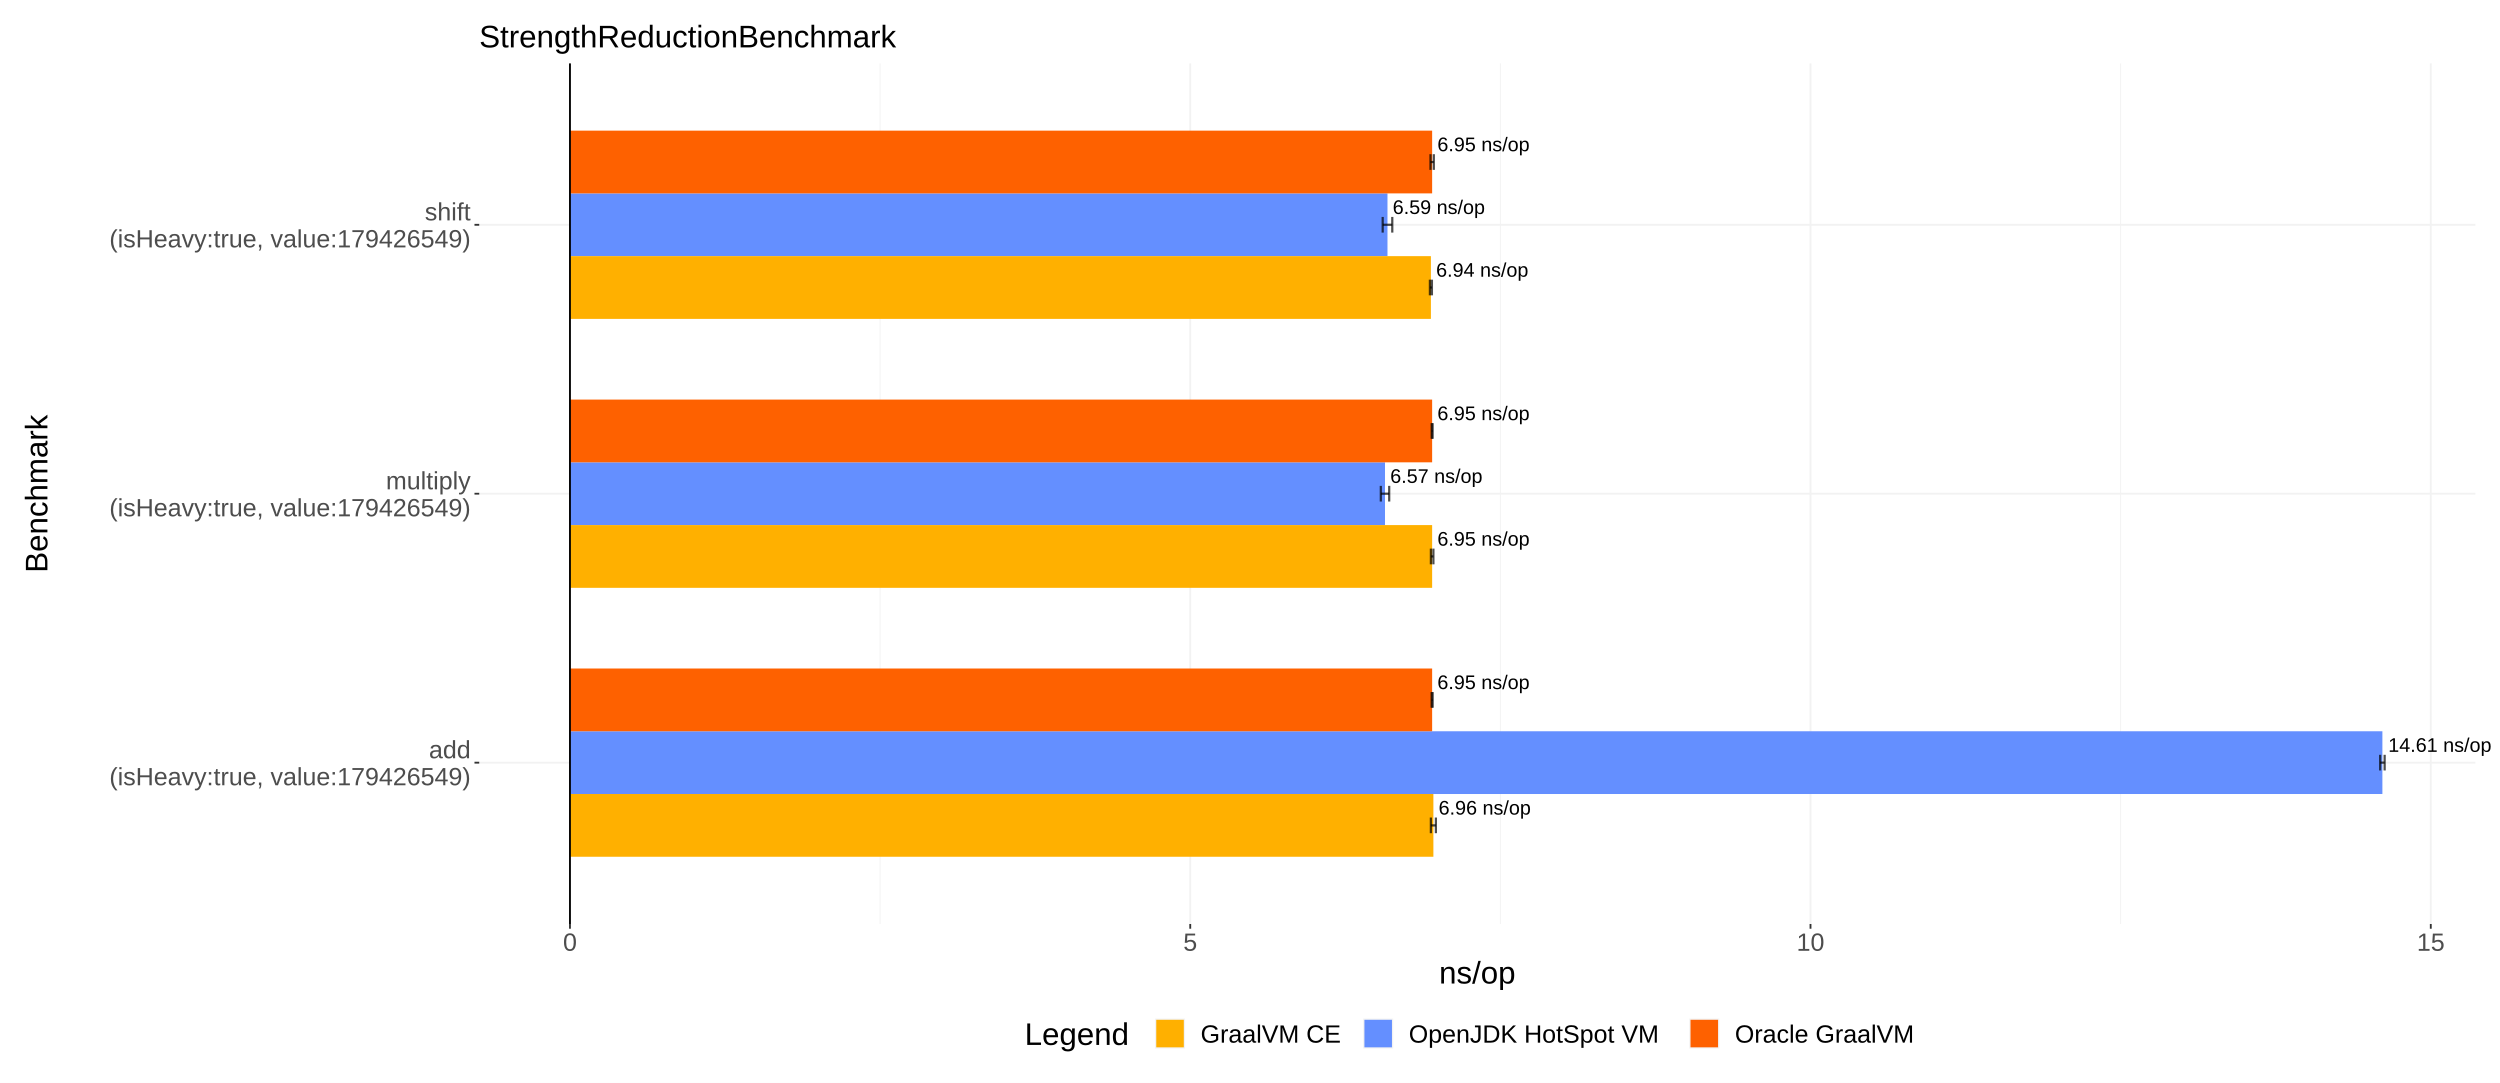
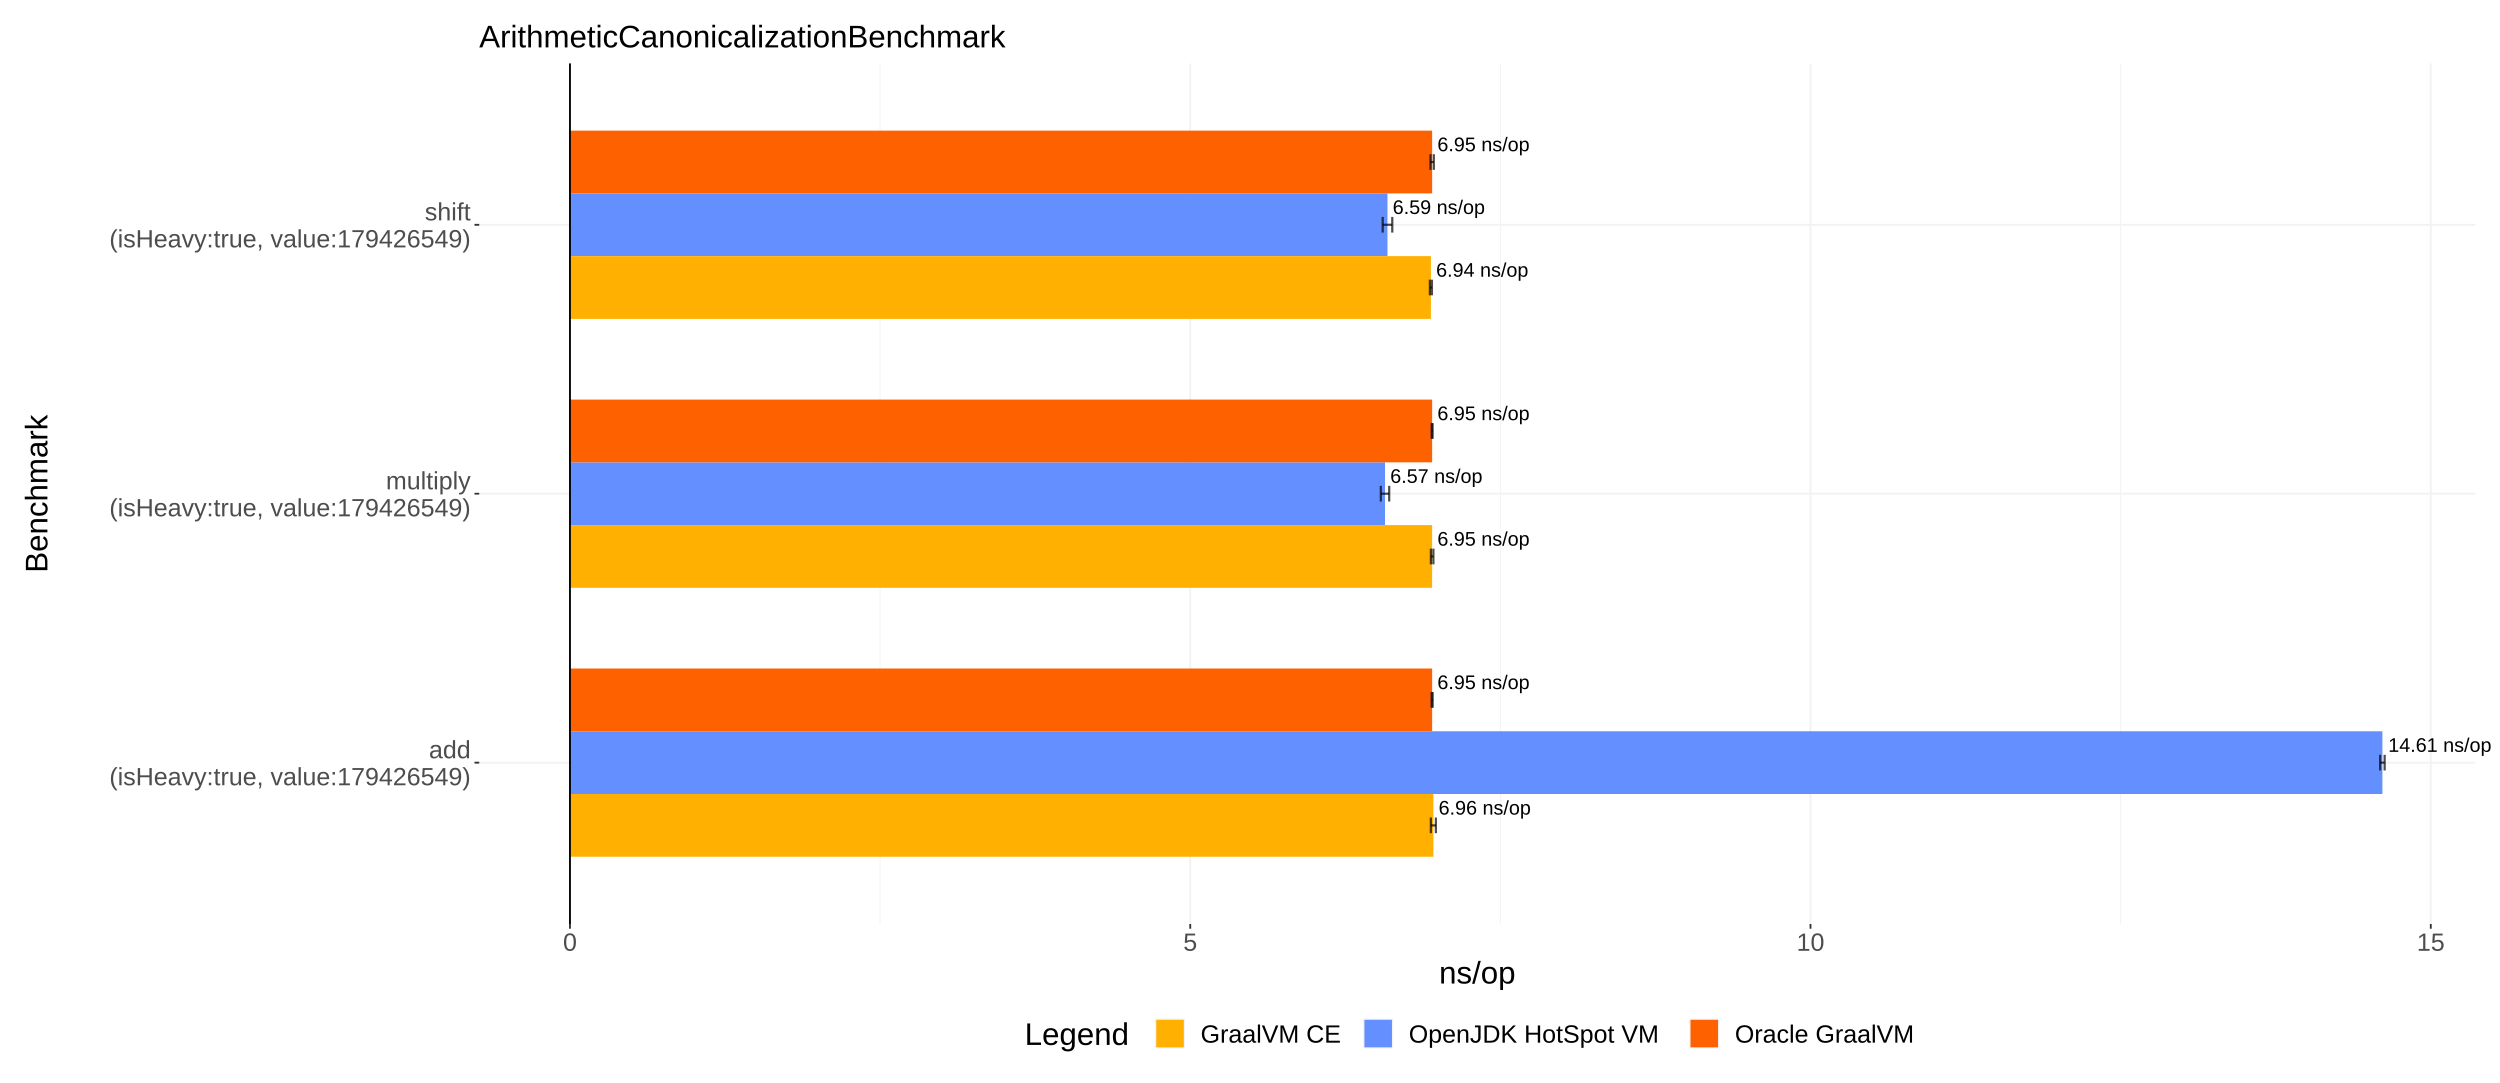
<svg xmlns="http://www.w3.org/2000/svg" class="svglite" width="1440.00pt" height="623.62pt" viewBox="0 0 1440.00 623.62">
  <defs>
    <style type="text/css">
    .svglite line, .svglite polyline, .svglite polygon, .svglite path, .svglite rect, .svglite circle {
      fill: none;
      stroke: #000000;
      stroke-linecap: round;
      stroke-linejoin: round;
      stroke-miterlimit: 10.00;
    }
    .svglite text {
      white-space: pre;
    }
  </style>
  </defs>
  <rect width="100%" height="100%" style="stroke: none; fill: #FFFFFF;" />
  <defs>
    <clipPath id="cpMC4wMHwxNDQwLjAwfDAuMDB8NjIzLjYy">
      <rect x="0.00" y="0.00" width="1440.00" height="623.62" />
    </clipPath>
  </defs>
  <g clip-path="url(#cpMC4wMHwxNDQwLjAwfDAuMDB8NjIzLjYy)">
    <rect x="0.00" y="0.00" width="1440.00" height="623.62" style="stroke-width: 1.07; stroke: #FFFFFF; fill: #FFFFFF;" />
    <rect x="276.04" y="36.52" width="1149.79" height="495.70" style="stroke-width: 1.07; stroke: none;" />
    <polyline points="506.94,532.22 506.94,36.52 " style="stroke-width: 0.53; stroke: #F2F2F2; stroke-linecap: butt;" />
    <polyline points="864.22,532.22 864.22,36.52 " style="stroke-width: 0.53; stroke: #F2F2F2; stroke-linecap: butt;" />
    <polyline points="1221.49,532.22 1221.49,36.52 " style="stroke-width: 0.53; stroke: #F2F2F2; stroke-linecap: butt;" />
    <polyline points="276.04,439.28 1425.83,439.28 " style="stroke-width: 1.07; stroke: #F2F2F2; stroke-linecap: butt;" />
    <polyline points="276.04,284.37 1425.83,284.37 " style="stroke-width: 1.07; stroke: #F2F2F2; stroke-linecap: butt;" />
    <polyline points="276.04,129.47 1425.83,129.47 " style="stroke-width: 1.07; stroke: #F2F2F2; stroke-linecap: butt;" />
    <polyline points="328.30,532.22 328.30,36.52 " style="stroke-width: 1.07; stroke: #F2F2F2; stroke-linecap: butt;" />
    <polyline points="685.58,532.22 685.58,36.52 " style="stroke-width: 1.07; stroke: #F2F2F2; stroke-linecap: butt;" />
    <polyline points="1042.85,532.22 1042.85,36.52 " style="stroke-width: 1.07; stroke: #F2F2F2; stroke-linecap: butt;" />
    <polyline points="1400.13,532.22 1400.13,36.52 " style="stroke-width: 1.07; stroke: #F2F2F2; stroke-linecap: butt;" />
    <rect x="328.30" y="421.21" width="1043.96" height="36.14" style="stroke-width: 1.07; stroke: none; stroke-linecap: butt; stroke-linejoin: miter; fill: #648FFF;" />
    <rect x="328.30" y="457.35" width="497.33" height="36.14" style="stroke-width: 1.07; stroke: none; stroke-linecap: butt; stroke-linejoin: miter; fill: #FFB000;" />
    <rect x="328.30" y="385.06" width="496.61" height="36.14" style="stroke-width: 1.07; stroke: none; stroke-linecap: butt; stroke-linejoin: miter; fill: #FE6100;" />
    <rect x="328.30" y="266.30" width="469.46" height="36.14" style="stroke-width: 1.07; stroke: none; stroke-linecap: butt; stroke-linejoin: miter; fill: #648FFF;" />
    <rect x="328.30" y="302.45" width="496.61" height="36.14" style="stroke-width: 1.07; stroke: none; stroke-linecap: butt; stroke-linejoin: miter; fill: #FFB000;" />
    <rect x="328.30" y="230.16" width="496.61" height="36.14" style="stroke-width: 1.07; stroke: none; stroke-linecap: butt; stroke-linejoin: miter; fill: #FE6100;" />
    <rect x="328.30" y="111.39" width="470.89" height="36.14" style="stroke-width: 1.07; stroke: none; stroke-linecap: butt; stroke-linejoin: miter; fill: #648FFF;" />
    <rect x="328.30" y="147.54" width="495.90" height="36.14" style="stroke-width: 1.07; stroke: none; stroke-linecap: butt; stroke-linejoin: miter; fill: #FFB000;" />
    <rect x="328.30" y="75.25" width="496.61" height="36.14" style="stroke-width: 1.07; stroke: none; stroke-linecap: butt; stroke-linejoin: miter; fill: #FE6100;" />
    <text x="1375.63" y="433.06" style="font-size: 11.38px; font-family: &quot;Liberation Sans&quot;;" textLength="67.32px" lengthAdjust="spacingAndGlyphs">14.61 ns/op</text>
    <text x="828.63" y="469.20" style="font-size: 11.38px; font-family: &quot;Liberation Sans&quot;;" textLength="60.08px" lengthAdjust="spacingAndGlyphs">6.96 ns/op</text>
    <text x="827.92" y="396.91" style="font-size: 11.38px; font-family: &quot;Liberation Sans&quot;;" textLength="60.08px" lengthAdjust="spacingAndGlyphs">6.95 ns/op</text>
    <text x="800.77" y="278.15" style="font-size: 11.38px; font-family: &quot;Liberation Sans&quot;;" textLength="60.08px" lengthAdjust="spacingAndGlyphs">6.57 ns/op</text>
    <text x="827.92" y="314.30" style="font-size: 11.38px; font-family: &quot;Liberation Sans&quot;;" textLength="60.08px" lengthAdjust="spacingAndGlyphs">6.95 ns/op</text>
    <text x="827.92" y="242.01" style="font-size: 11.38px; font-family: &quot;Liberation Sans&quot;;" textLength="60.08px" lengthAdjust="spacingAndGlyphs">6.95 ns/op</text>
    <text x="802.20" y="123.25" style="font-size: 11.38px; font-family: &quot;Liberation Sans&quot;;" textLength="60.08px" lengthAdjust="spacingAndGlyphs">6.59 ns/op</text>
    <text x="827.20" y="159.39" style="font-size: 11.38px; font-family: &quot;Liberation Sans&quot;;" textLength="60.08px" lengthAdjust="spacingAndGlyphs">6.94 ns/op</text>
    <text x="827.92" y="87.10" style="font-size: 11.38px; font-family: &quot;Liberation Sans&quot;;" textLength="60.08px" lengthAdjust="spacingAndGlyphs">6.95 ns/op</text>
    <polyline points="1373.56,443.80 1373.56,434.76 " style="stroke-width: 1.28; stroke: #000000; stroke-opacity: 0.70; stroke-linecap: butt;" />
    <polyline points="1373.56,439.28 1370.96,439.28 " style="stroke-width: 1.28; stroke: #000000; stroke-opacity: 0.70; stroke-linecap: butt;" />
    <polyline points="1370.96,443.80 1370.96,434.76 " style="stroke-width: 1.28; stroke: #000000; stroke-opacity: 0.70; stroke-linecap: butt;" />
    <polyline points="827.07,479.94 827.07,470.91 " style="stroke-width: 1.28; stroke: #000000; stroke-opacity: 0.70; stroke-linecap: butt;" />
    <polyline points="827.07,475.43 824.18,475.43 " style="stroke-width: 1.28; stroke: #000000; stroke-opacity: 0.70; stroke-linecap: butt;" />
    <polyline points="824.18,479.94 824.18,470.91 " style="stroke-width: 1.28; stroke: #000000; stroke-opacity: 0.70; stroke-linecap: butt;" />
    <polyline points="825.21,407.65 825.21,398.62 " style="stroke-width: 1.28; stroke: #000000; stroke-opacity: 0.70; stroke-linecap: butt;" />
    <polyline points="825.21,403.14 824.62,403.14 " style="stroke-width: 1.28; stroke: #000000; stroke-opacity: 0.70; stroke-linecap: butt;" />
    <polyline points="824.62,407.65 824.62,398.62 " style="stroke-width: 1.28; stroke: #000000; stroke-opacity: 0.70; stroke-linecap: butt;" />
    <polyline points="800.18,288.89 800.18,279.86 " style="stroke-width: 1.28; stroke: #000000; stroke-opacity: 0.70; stroke-linecap: butt;" />
    <polyline points="800.18,284.37 795.35,284.37 " style="stroke-width: 1.28; stroke: #000000; stroke-opacity: 0.70; stroke-linecap: butt;" />
    <polyline points="795.35,288.89 795.35,279.86 " style="stroke-width: 1.28; stroke: #000000; stroke-opacity: 0.70; stroke-linecap: butt;" />
    <polyline points="825.64,325.04 825.64,316.00 " style="stroke-width: 1.28; stroke: #000000; stroke-opacity: 0.70; stroke-linecap: butt;" />
    <polyline points="825.64,320.52 824.19,320.52 " style="stroke-width: 1.28; stroke: #000000; stroke-opacity: 0.70; stroke-linecap: butt;" />
    <polyline points="824.19,325.04 824.19,316.00 " style="stroke-width: 1.28; stroke: #000000; stroke-opacity: 0.70; stroke-linecap: butt;" />
    <polyline points="825.19,252.75 825.19,243.71 " style="stroke-width: 1.28; stroke: #000000; stroke-opacity: 0.70; stroke-linecap: butt;" />
    <polyline points="825.19,248.23 824.64,248.23 " style="stroke-width: 1.28; stroke: #000000; stroke-opacity: 0.70; stroke-linecap: butt;" />
    <polyline points="824.64,252.75 824.64,243.71 " style="stroke-width: 1.28; stroke: #000000; stroke-opacity: 0.70; stroke-linecap: butt;" />
    <polyline points="801.95,133.98 801.95,124.95 " style="stroke-width: 1.28; stroke: #000000; stroke-opacity: 0.70; stroke-linecap: butt;" />
    <polyline points="801.95,129.47 796.43,129.47 " style="stroke-width: 1.28; stroke: #000000; stroke-opacity: 0.70; stroke-linecap: butt;" />
    <polyline points="796.43,133.98 796.43,124.95 " style="stroke-width: 1.28; stroke: #000000; stroke-opacity: 0.70; stroke-linecap: butt;" />
    <polyline points="824.78,170.13 824.78,161.09 " style="stroke-width: 1.28; stroke: #000000; stroke-opacity: 0.70; stroke-linecap: butt;" />
    <polyline points="824.78,165.61 823.62,165.61 " style="stroke-width: 1.28; stroke: #000000; stroke-opacity: 0.70; stroke-linecap: butt;" />
    <polyline points="823.62,170.13 823.62,161.09 " style="stroke-width: 1.28; stroke: #000000; stroke-opacity: 0.70; stroke-linecap: butt;" />
    <polyline points="825.88,97.84 825.88,88.80 " style="stroke-width: 1.28; stroke: #000000; stroke-opacity: 0.70; stroke-linecap: butt;" />
    <polyline points="825.88,93.32 823.95,93.32 " style="stroke-width: 1.28; stroke: #000000; stroke-opacity: 0.70; stroke-linecap: butt;" />
    <polyline points="823.95,97.84 823.95,88.80 " style="stroke-width: 1.28; stroke: #000000; stroke-opacity: 0.70; stroke-linecap: butt;" />
    <line x1="328.30" y1="532.22" x2="328.30" y2="36.52" style="stroke-width: 1.07; stroke-linecap: butt;" />
    <text x="271.11" y="436.75" text-anchor="end" style="font-size: 14.40px;fill: #4D4D4D; font-family: &quot;Liberation Sans&quot;;" textLength="27.09px" lengthAdjust="spacingAndGlyphs">add</text>
    <text x="271.11" y="452.30" text-anchor="end" style="font-size: 14.40px;fill: #4D4D4D; font-family: &quot;Liberation Sans&quot;;" textLength="237.33px" lengthAdjust="spacingAndGlyphs">(isHeavy:true, value:179426549)</text>
    <text x="271.11" y="281.84" text-anchor="end" style="font-size: 14.40px;fill: #4D4D4D; font-family: &quot;Liberation Sans&quot;;" textLength="58.43px" lengthAdjust="spacingAndGlyphs">multiply</text>
    <text x="271.11" y="297.39" text-anchor="end" style="font-size: 14.40px;fill: #4D4D4D; font-family: &quot;Liberation Sans&quot;;" textLength="237.33px" lengthAdjust="spacingAndGlyphs">(isHeavy:true, value:179426549)</text>
    <text x="271.11" y="126.94" text-anchor="end" style="font-size: 14.40px;fill: #4D4D4D; font-family: &quot;Liberation Sans&quot;;" textLength="31.08px" lengthAdjust="spacingAndGlyphs">shift</text>
    <text x="271.11" y="142.49" text-anchor="end" style="font-size: 14.40px;fill: #4D4D4D; font-family: &quot;Liberation Sans&quot;;" textLength="237.33px" lengthAdjust="spacingAndGlyphs">(isHeavy:true, value:179426549)</text>
    <polyline points="273.30,439.28 276.04,439.28 " style="stroke-width: 1.07; stroke: #333333; stroke-linecap: butt;" />
    <polyline points="273.30,284.37 276.04,284.37 " style="stroke-width: 1.07; stroke: #333333; stroke-linecap: butt;" />
    <polyline points="273.30,129.47 276.04,129.47 " style="stroke-width: 1.07; stroke: #333333; stroke-linecap: butt;" />
    <polyline points="328.30,534.96 328.30,532.22 " style="stroke-width: 1.07; stroke: #333333; stroke-linecap: butt;" />
    <polyline points="685.58,534.96 685.58,532.22 " style="stroke-width: 1.07; stroke: #333333; stroke-linecap: butt;" />
    <polyline points="1042.85,534.96 1042.85,532.22 " style="stroke-width: 1.07; stroke: #333333; stroke-linecap: butt;" />
    <polyline points="1400.13,534.96 1400.13,532.22 " style="stroke-width: 1.07; stroke: #333333; stroke-linecap: butt;" />
    <text x="328.30" y="547.65" text-anchor="middle" style="font-size: 14.40px;fill: #4D4D4D; font-family: &quot;Liberation Sans&quot;;" textLength="9.16px" lengthAdjust="spacingAndGlyphs">0</text>
    <text x="685.58" y="547.65" text-anchor="middle" style="font-size: 14.40px;fill: #4D4D4D; font-family: &quot;Liberation Sans&quot;;" textLength="9.16px" lengthAdjust="spacingAndGlyphs">5</text>
    <text x="1042.85" y="547.65" text-anchor="middle" style="font-size: 14.40px;fill: #4D4D4D; font-family: &quot;Liberation Sans&quot;;" textLength="18.32px" lengthAdjust="spacingAndGlyphs">10</text>
    <text x="1400.13" y="547.65" text-anchor="middle" style="font-size: 14.40px;fill: #4D4D4D; font-family: &quot;Liberation Sans&quot;;" textLength="18.32px" lengthAdjust="spacingAndGlyphs">15</text>
    <text x="850.93" y="566.51" text-anchor="middle" style="font-size: 18.00px; font-family: &quot;Liberation Sans&quot;;" textLength="49.28px" lengthAdjust="spacingAndGlyphs">ns/op</text>
    <text transform="translate(27.30,284.37) rotate(-90)" text-anchor="middle" style="font-size: 18.00px; font-family: &quot;Liberation Sans&quot;;" textLength="102.52px" lengthAdjust="spacingAndGlyphs">Benchmark</text>
    <rect x="584.74" y="581.21" width="532.38" height="28.24" style="stroke-width: 1.07; stroke: none; fill: #FFFFFF;" />
    <text x="590.22" y="601.89" style="font-size: 18.00px; font-family: &quot;Liberation Sans&quot;;" textLength="66.12px" lengthAdjust="spacingAndGlyphs">Legend</text>
    <rect x="665.31" y="586.69" width="17.28" height="17.28" style="stroke-width: 1.07; stroke: none; fill: #F2F2F2;" />
    <rect x="666.01" y="587.40" width="15.86" height="15.86" style="stroke-width: 1.07; stroke: none; stroke-linecap: butt; stroke-linejoin: miter; fill: #FFB000;" />
    <rect x="785.20" y="586.69" width="17.28" height="17.28" style="stroke-width: 1.07; stroke: none; fill: #F2F2F2;" />
    <rect x="785.91" y="587.40" width="15.86" height="15.86" style="stroke-width: 1.07; stroke: none; stroke-linecap: butt; stroke-linejoin: miter; fill: #648FFF;" />
    <rect x="973.03" y="586.69" width="17.28" height="17.28" style="stroke-width: 1.07; stroke: none; fill: #F2F2F2;" />
    <rect x="973.74" y="587.40" width="15.86" height="15.86" style="stroke-width: 1.07; stroke: none; stroke-linecap: butt; stroke-linejoin: miter; fill: #FE6100;" />
    <text x="691.55" y="600.57" style="font-size: 14.40px; font-family: &quot;Liberation Sans&quot;;" textLength="84.69px" lengthAdjust="spacingAndGlyphs">GraalVM CE</text>
    <text x="811.45" y="600.57" style="font-size: 14.40px; font-family: &quot;Liberation Sans&quot;;" textLength="152.61px" lengthAdjust="spacingAndGlyphs">OpenJDK HotSpot VM</text>
    <text x="999.28" y="600.57" style="font-size: 14.40px; font-family: &quot;Liberation Sans&quot;;" textLength="112.37px" lengthAdjust="spacingAndGlyphs">Oracle GraalVM</text>
-     <text x="276.04" y="27.30" style="font-size: 18.00px; font-family: &quot;Liberation Sans&quot;;" textLength="270.36px" lengthAdjust="spacingAndGlyphs">StrengthReductionBenchmark</text>
+     <text x="276.04" y="27.30" style="font-size: 18.00px; font-family: &quot;Liberation Sans&quot;;" textLength="344.59px" lengthAdjust="spacingAndGlyphs">ArithmeticCanonicalizationBenchmark</text>
  </g>
</svg>
